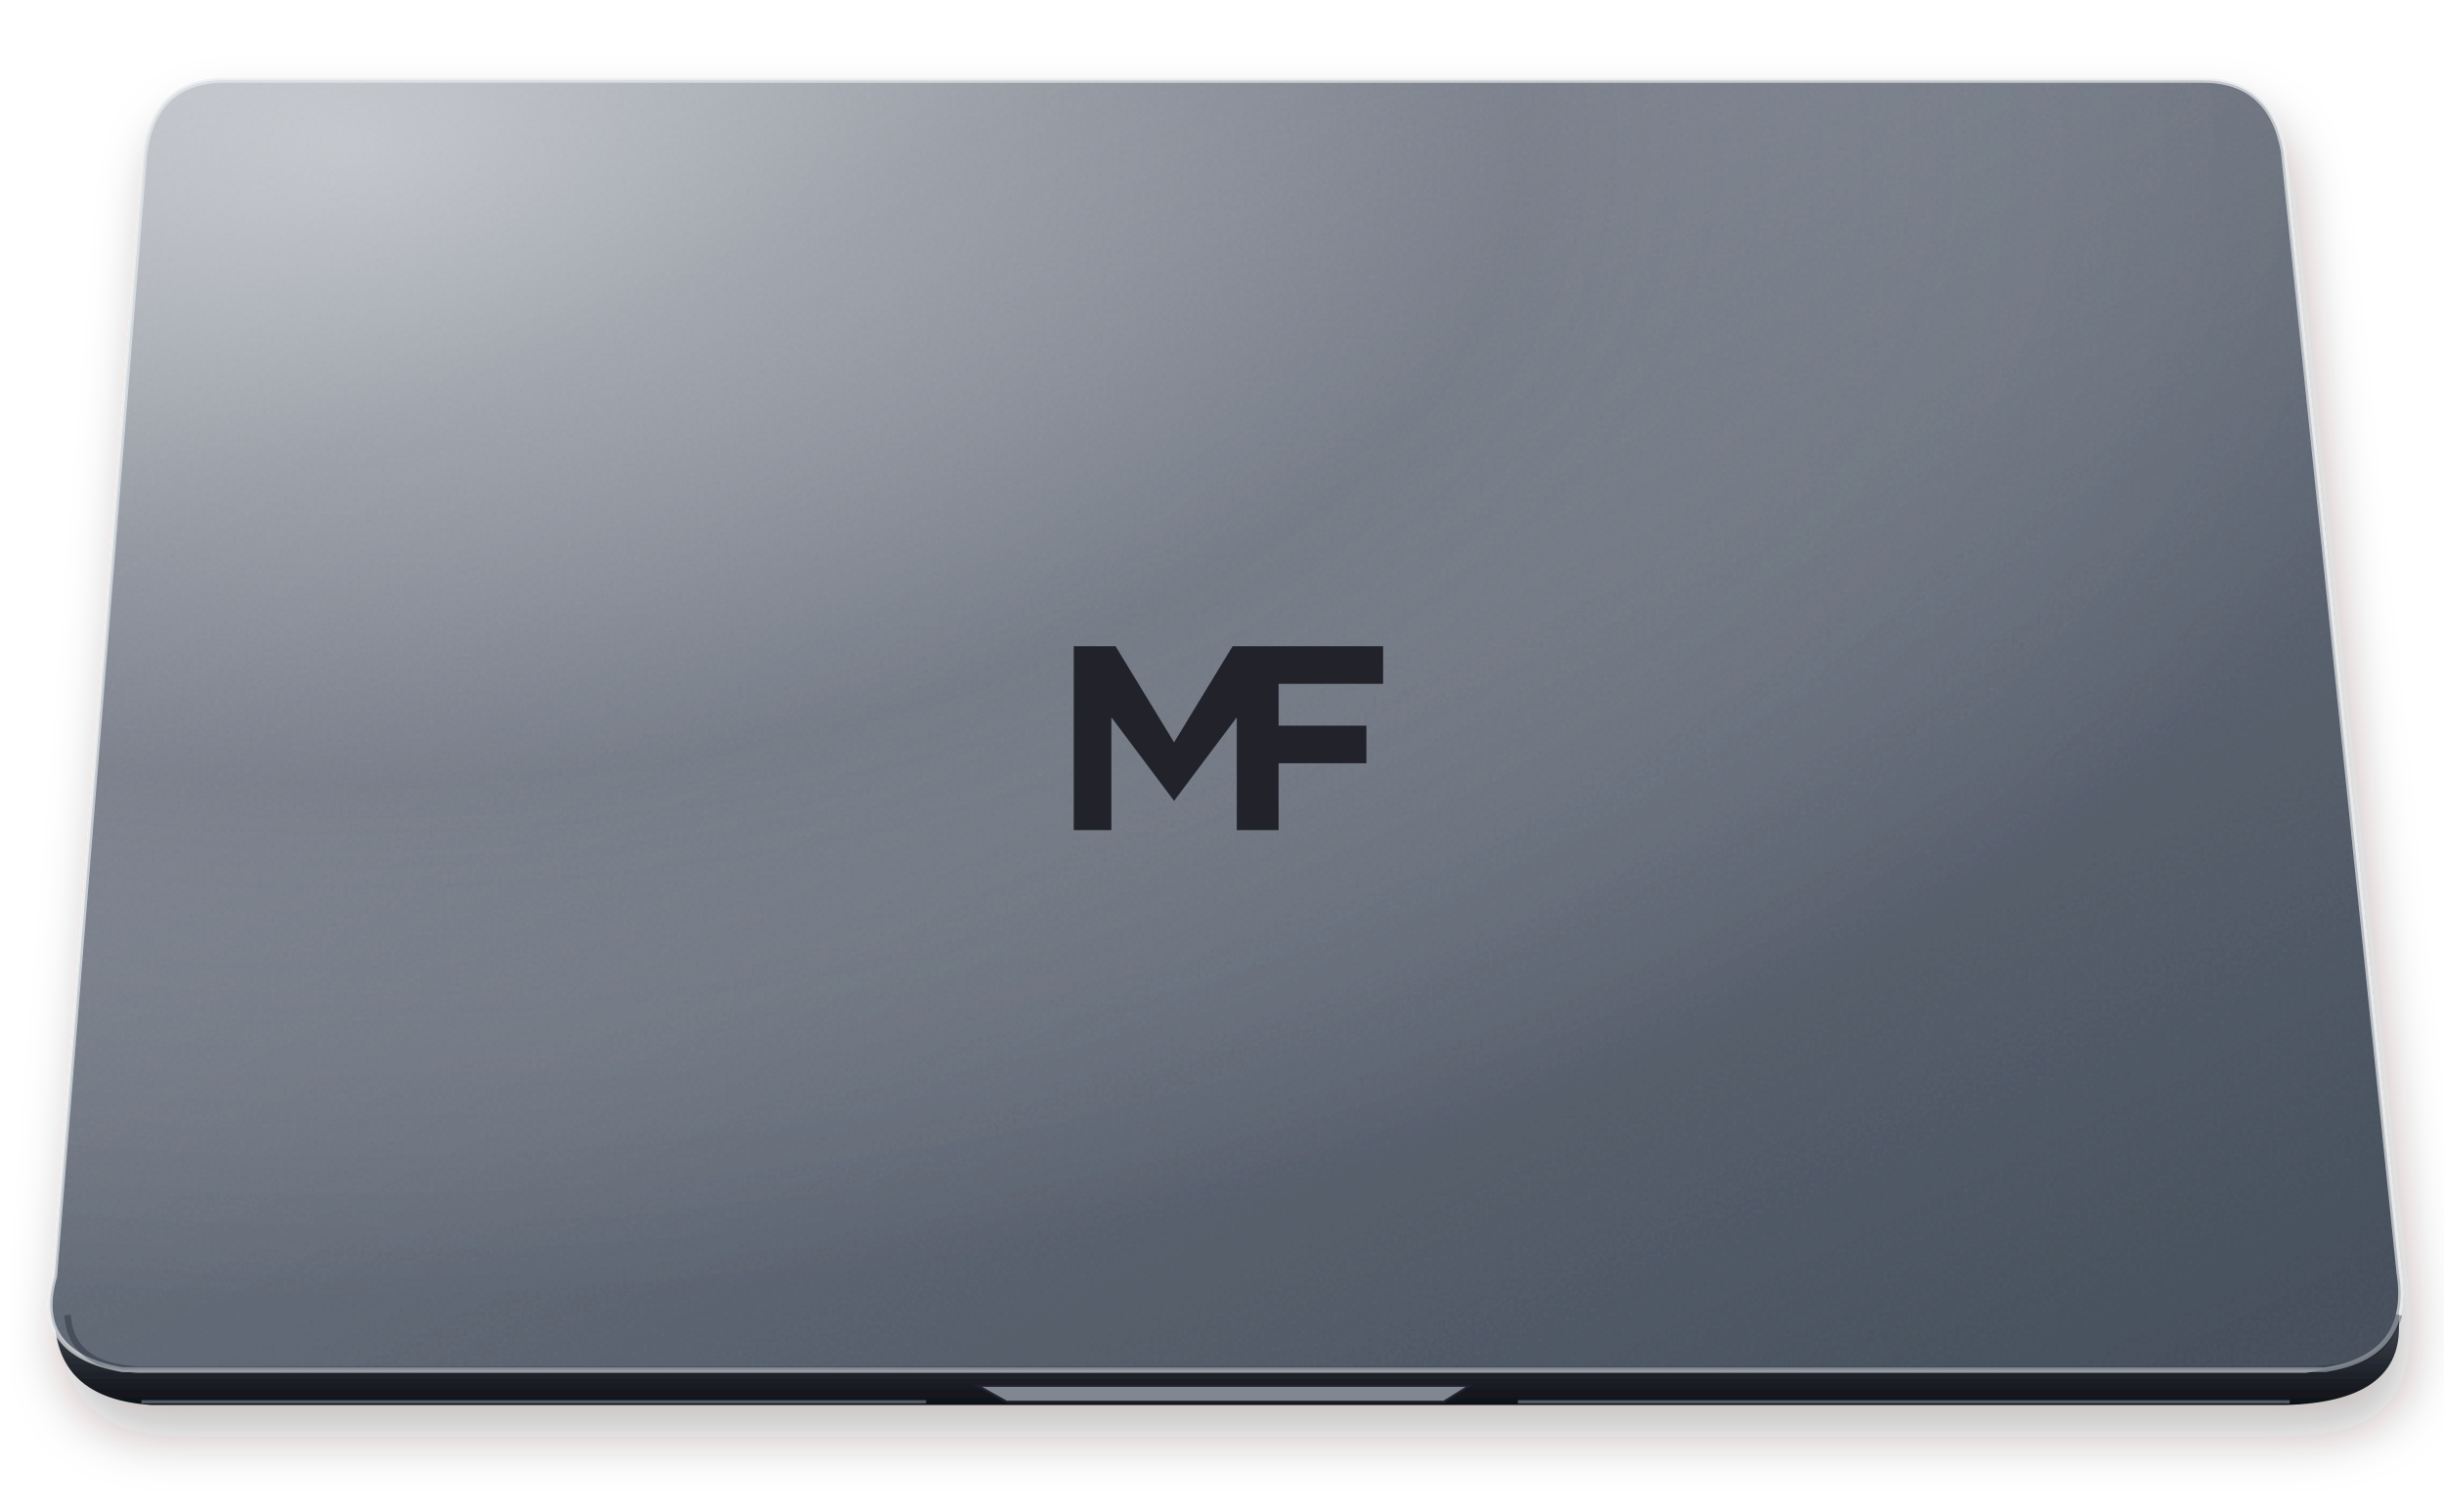
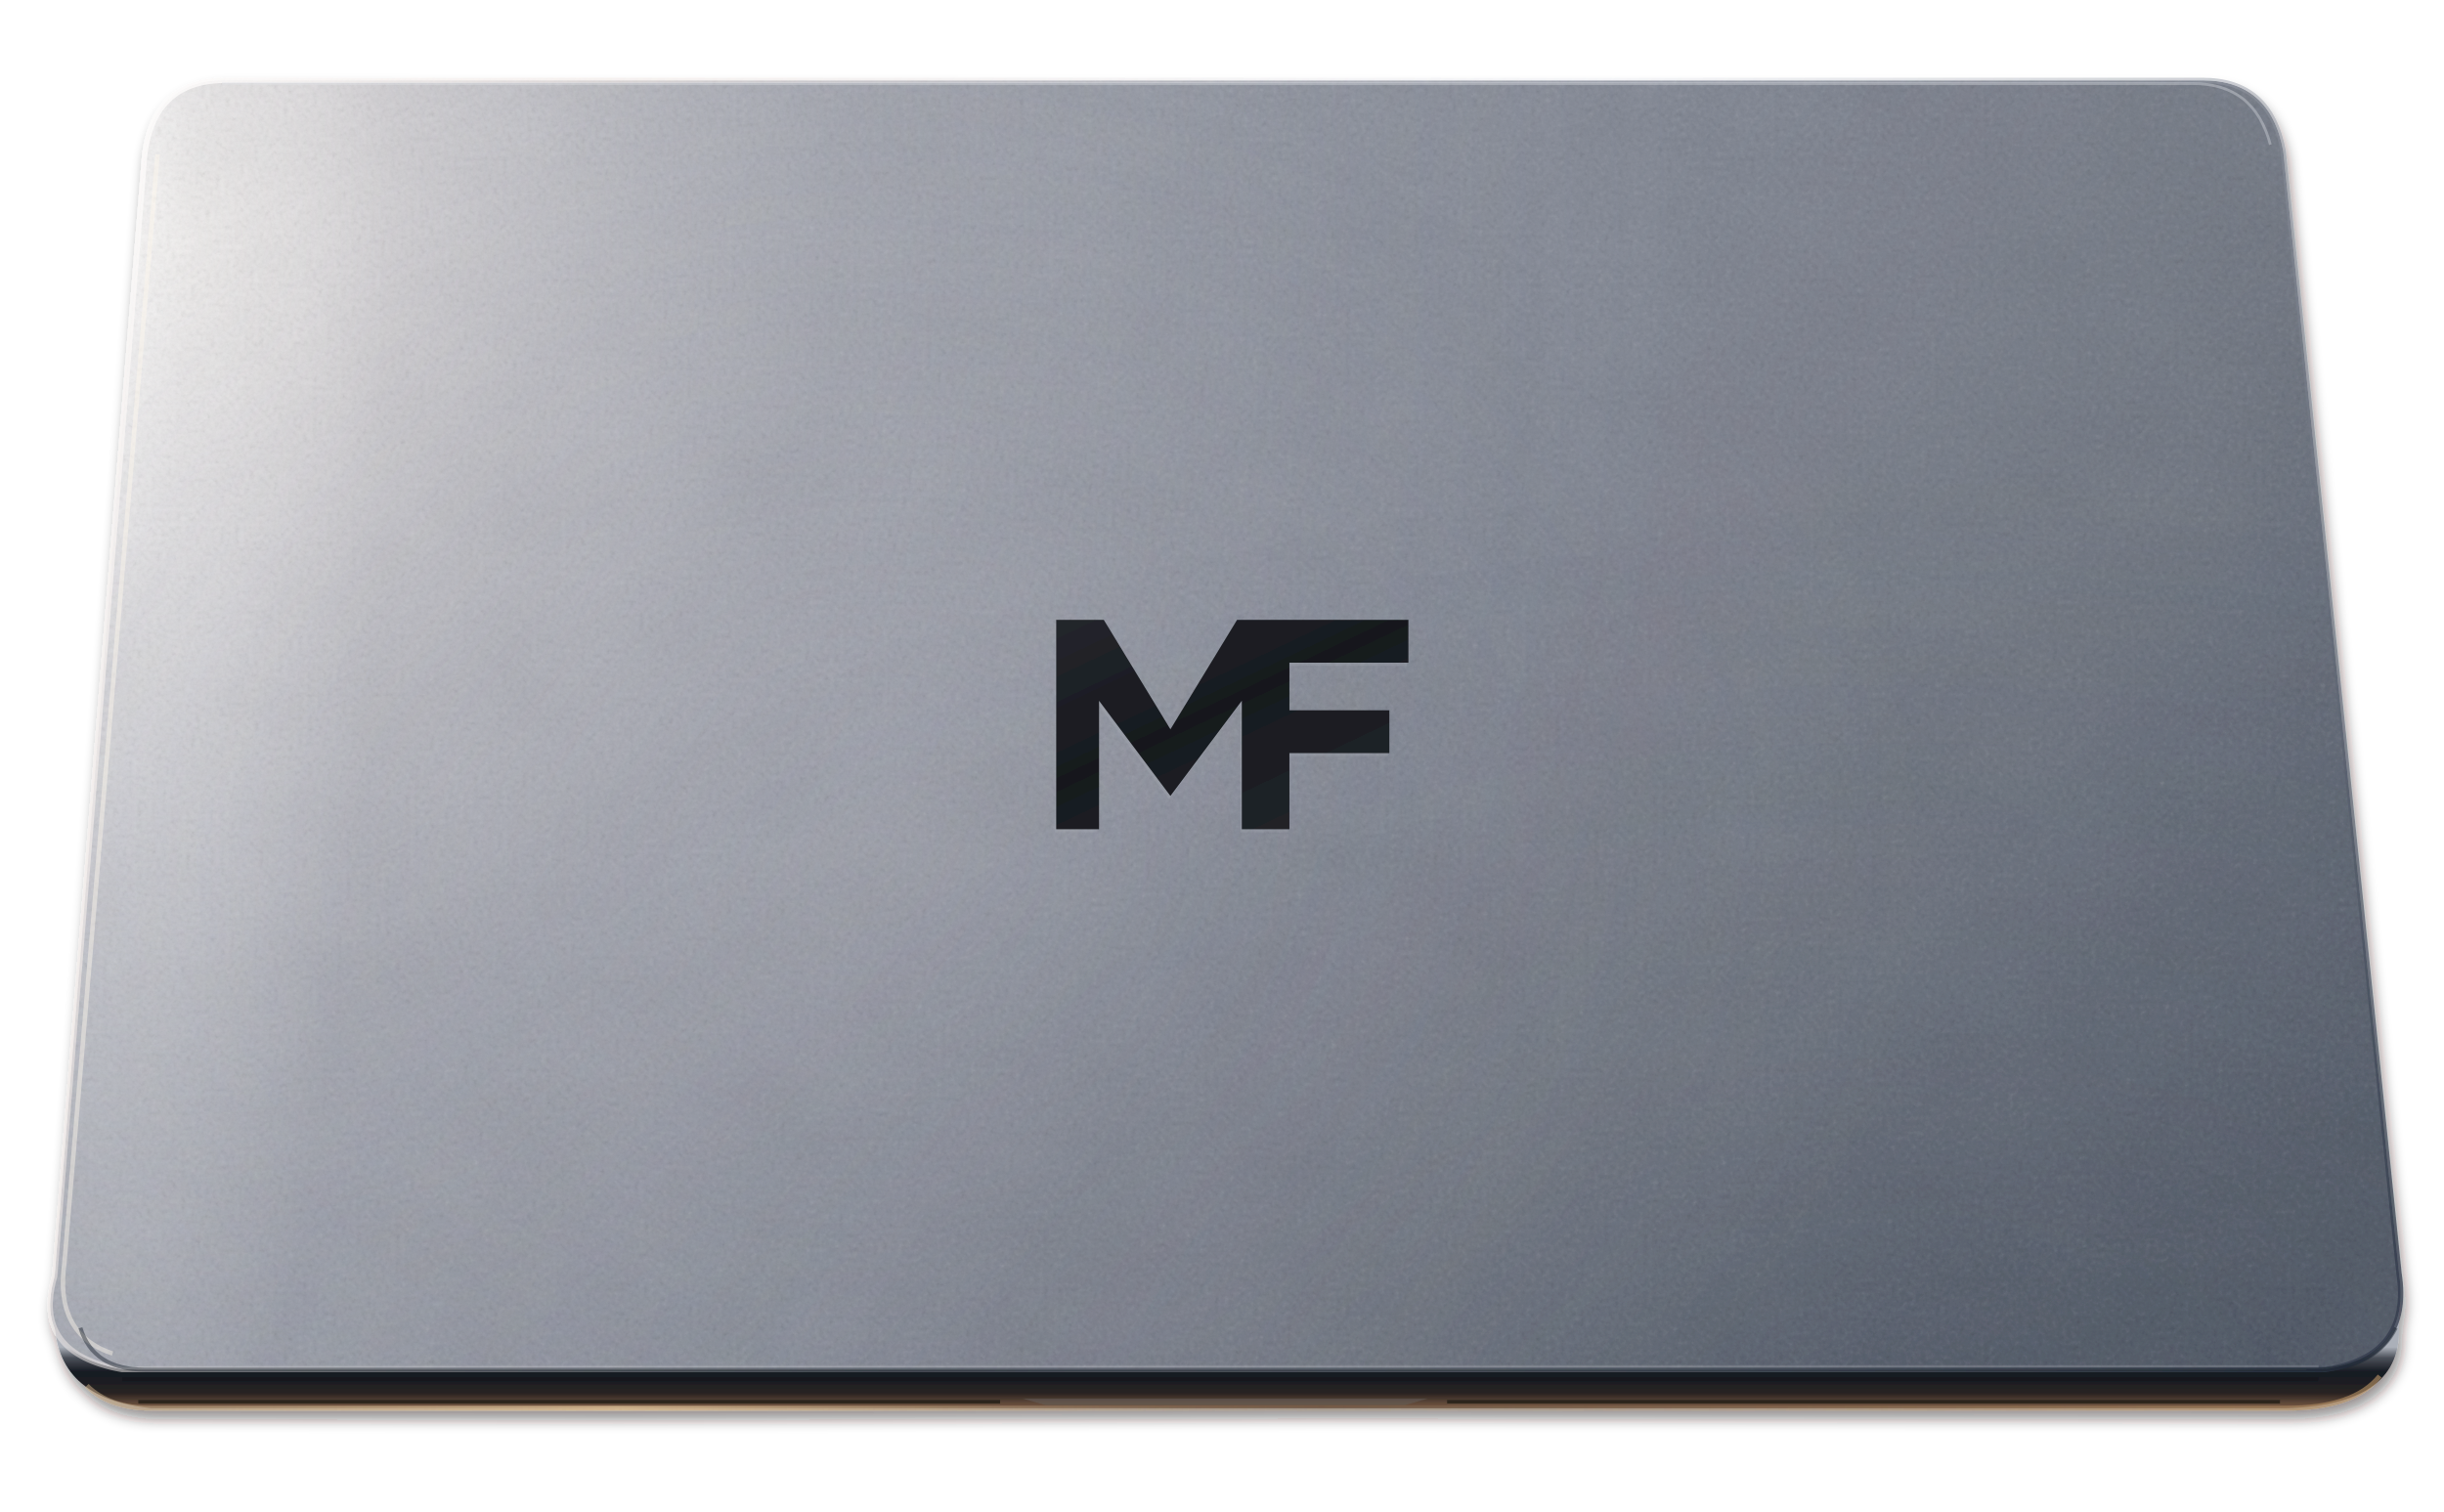
<svg xmlns="http://www.w3.org/2000/svg" width="760" height="470" viewBox="0 0 760 470" role="img" aria-labelledby="portatil-title portatil-description">
  <defs>
-     <linearGradient id="laptop-metal" x1="0" y1="0" x2="0.9" y2="1" gradientUnits="objectBoundingBox">
-       <stop stop-color="#a6abb3" />
-       <stop offset="0.22" stop-color="#818792" />
-       <stop offset="0.54" stop-color="#717884" />
-       <stop offset="1" stop-color="#505865" />
+     <path id="laptop-lid-outline" d="M70 25H685Q706 25 710 47L746 396Q750 422 723 426H38Q10 421 17 397L45 48Q48 25 70 25Z" />
+     <clipPath id="laptop-lid-clip">
+       <use href="#laptop-lid-outline" />
+     </clipPath>
+     <linearGradient id="laptop-metal" x1="42" y1="23" x2="692" y2="443" gradientUnits="userSpaceOnUse">
+       <stop stop-color="#b5b7be" />
+       <stop offset="0.2" stop-color="#979ba5" />
+       <stop offset="0.51" stop-color="#858a96" />
+       <stop offset="0.78" stop-color="#717783" />
+       <stop offset="1" stop-color="#59616e" />
    </linearGradient>
-     <radialGradient id="laptop-light" cx="0.13" cy="0.05" r="0.9">
-       <stop stop-color="#fff" stop-opacity="0.44" />
-       <stop offset="0.55" stop-color="#fff" stop-opacity="0" />
-       <stop offset="1" stop-color="#172232" stop-opacity="0.15" />
+     <radialGradient id="laptop-window-light" cx="54" cy="80" r="485" gradientUnits="userSpaceOnUse" gradientTransform="translate(0 -25) scale(1 1.25)">
+       <stop stop-color="#fffaf5" stop-opacity="0.72" />
+       <stop offset="0.14" stop-color="#fbf5f3" stop-opacity="0.52" />
+       <stop offset="0.42" stop-color="#e8e5e9" stop-opacity="0.2" />
+       <stop offset="0.76" stop-color="#dee1e9" stop-opacity="0.035" />
+       <stop offset="1" stop-color="#dee1e9" stop-opacity="0" />
    </radialGradient>
-     <linearGradient id="laptop-edge" x1="0" y1="0" x2="0" y2="1">
-       <stop stop-color="#b5bbc3" />
-       <stop offset="0.25" stop-color="#4b5059" />
-       <stop offset="0.7" stop-color="#242830" />
-       <stop offset="1" stop-color="#0d1016" />
+     <radialGradient id="laptop-left-glint" cx="29" cy="61" r="200" gradientUnits="userSpaceOnUse" gradientTransform="translate(17 -85) scale(0.45 2.3)">
+       <stop stop-color="#ffffff" stop-opacity="0.85" />
+       <stop offset="0.33" stop-color="#ffffff" stop-opacity="0.34" />
+       <stop offset="1" stop-color="#ffffff" stop-opacity="0" />
+     </radialGradient>
+     <radialGradient id="laptop-soft-reflection" cx="271" cy="276" r="330" gradientUnits="userSpaceOnUse" gradientTransform="translate(0 45) scale(1 0.8)">
+       <stop stop-color="#d0ccd5" stop-opacity="0.16" />
+       <stop offset="0.48" stop-color="#bbb7c2" stop-opacity="0.07" />
+       <stop offset="1" stop-color="#bbb7c2" stop-opacity="0" />
+     </radialGradient>
+     <radialGradient id="laptop-lower-shade" cx="0.78" cy="1.04" r="0.74">
+       <stop stop-color="#111b2b" stop-opacity="0.2" />
+       <stop offset="0.38" stop-color="#1f2836" stop-opacity="0.08" />
+       <stop offset="1" stop-color="#1f2836" stop-opacity="0" />
+     </radialGradient>
+     <linearGradient id="laptop-rim" x1="17" y1="36" x2="730" y2="420" gradientUnits="userSpaceOnUse">
+       <stop stop-color="#ffffff" stop-opacity="0.95" />
+       <stop offset="0.18" stop-color="#f1e9e6" stop-opacity="0.58" />
+       <stop offset="0.52" stop-color="#e2e4eb" stop-opacity="0.28" />
+       <stop offset="1" stop-color="#303949" stop-opacity="0.72" />
+     </linearGradient>
+     <linearGradient id="laptop-edge" x1="0" y1="419" x2="0" y2="440" gradientUnits="userSpaceOnUse">
+       <stop stop-color="#abb0b9" />
+       <stop offset="0.16" stop-color="#4b5059" />
+       <stop offset="0.37" stop-color="#151a21" />
+       <stop offset="0.68" stop-color="#282320" />
+       <stop offset="0.87" stop-color="#6f5340" />
+       <stop offset="1" stop-color="#241c16" />
+     </linearGradient>
+     <linearGradient id="laptop-bottom-glint" x1="17" y1="435" x2="746" y2="435" gradientUnits="userSpaceOnUse">
+       <stop stop-color="#b49b7c" stop-opacity="0.58" />
+       <stop offset="0.24" stop-color="#d2b58e" stop-opacity="0.9" />
+       <stop offset="0.54" stop-color="#937961" stop-opacity="0.3" />
+       <stop offset="1" stop-color="#b18c63" stop-opacity="0.67" />
+     </linearGradient>
+     <linearGradient id="laptop-logo-metal" x1="0" y1="0" x2="0.8" y2="1">
+       <stop stop-color="#24262c" />
+       <stop offset="0.48" stop-color="#17191e" />
+       <stop offset="1" stop-color="#22252a" />
    </linearGradient>
    <filter id="laptop-grain" x="0" y="0" width="100%" height="100%" color-interpolation-filters="sRGB">
-       <feTurbulence type="fractalNoise" baseFrequency="0.75" numOctaves="3" seed="7" stitchTiles="stitch" />
+       <feTurbulence type="fractalNoise" baseFrequency="0.66" numOctaves="3" seed="17" stitchTiles="stitch" />
      <feColorMatrix type="saturate" values="0" />
      <feComponentTransfer>
-         <feFuncA type="linear" slope="0.07" />
+         <feFuncA type="linear" slope="0.16" />
      </feComponentTransfer>
      <feComposite in2="SourceGraphic" operator="in" />
      <feBlend in="SourceGraphic" mode="soft-light" />
    </filter>
-     <filter id="laptop-shadow" x="-25%" y="-25%" width="160%" height="170%" color-interpolation-filters="sRGB">
-       <feDropShadow dx="3" dy="10" stdDeviation="8" flood-color="#30281d" flood-opacity="0.28" />
+     <filter id="laptop-surface-cloud" x="0" y="0" width="100%" height="100%" color-interpolation-filters="sRGB">
+       <feTurbulence type="fractalNoise" baseFrequency="0.023 0.035" numOctaves="3" seed="5" stitchTiles="stitch" />
+       <feColorMatrix type="saturate" values="0" />
+       <feComponentTransfer>
+         <feFuncA type="linear" slope="0.055" />
+       </feComponentTransfer>
+       <feComposite in2="SourceGraphic" operator="in" />
+       <feBlend in="SourceGraphic" mode="soft-light" />
+     </filter>
+     <filter id="laptop-shadow" x="-12%" y="-20%" width="125%" height="150%" color-interpolation-filters="sRGB">
+       <feDropShadow dx="6" dy="15" stdDeviation="9" flood-color="#35281b" flood-opacity="0.28" />
+       <feDropShadow dx="1" dy="3" stdDeviation="2" flood-color="#211a14" flood-opacity="0.47" />
    </filter>
  </defs>
  <g filter="url(#laptop-shadow)">
-     <path d="M17 396v13q0 26 30 28h664q35-1 35-24v-16q-1 26-29 30H43q-25-1-26-31Z" fill="url(#laptop-edge)" />
-     <path d="M304 431h153l-8 5H313Z" fill="#808791" stroke="#20242d" stroke-width="0.7" />
-     <path d="M44 436h244m184 0h240" stroke="#555d68" stroke-width="1" />
+     <path d="M17 396v14q0 25 30 28h664q35-1 35-24v-18q-1 26-29 30H43q-25-1-26-30Z" fill="url(#laptop-edge)" />
+     <path d="M27 431q7 7 20 7h664q21 0 29-10" fill="none" stroke="url(#laptop-bottom-glint)" stroke-width="1.5" />
+     <path d="M38 429h683" stroke="#111820" stroke-opacity="0.9" stroke-width="1.4" />
+     <path d="M43 436h268m139 0h259" stroke="#181713" stroke-opacity="0.68" stroke-width="1.1" />
+     <path d="M318 435h126l-7 2H325Z" fill="#645e58" fill-opacity="0.58" />
    <g id="lid-metal">
-       <path d="M70 25H685Q706 25 710 47L746 396Q750 422 723 426H38Q10 421 17 397L45 48Q48 25 70 25Z" fill="url(#laptop-metal)" filter="url(#laptop-grain)" />
-       <path d="M70 25H685Q706 25 710 47L746 396Q750 422 723 426H38Q10 421 17 397L45 48Q48 25 70 25Z" fill="url(#laptop-light)" />
-       <path d="M70 25H685Q706 25 710 47L746 396Q750 422 723 426H38Q10 421 17 397L45 48Q48 25 70 25Z" fill="none" stroke="#e6e8ec" stroke-opacity="0.7" stroke-width="1.5" />
-       <path d="M21 409Q22 425 43 426H720Q742 425 746 409" fill="none" stroke="#161d28" stroke-opacity="0.35" stroke-width="2" />
+       <g clip-path="url(#laptop-lid-clip)">
+         <g filter="url(#laptop-grain)">
+           <g filter="url(#laptop-surface-cloud)">
+             <use href="#laptop-lid-outline" fill="url(#laptop-metal)" />
+             <use href="#laptop-lid-outline" fill="url(#laptop-window-light)" />
+             <use href="#laptop-lid-outline" fill="url(#laptop-left-glint)" />
+             <use href="#laptop-lid-outline" fill="url(#laptop-soft-reflection)" />
+             <use href="#laptop-lid-outline" fill="url(#laptop-lower-shade)" />
+           </g>
+         </g>
+       </g>
+       <use href="#laptop-lid-outline" fill="none" stroke="url(#laptop-rim)" stroke-width="1.65" />
+       <path d="M69 26h613q19 0 24 19" fill="none" stroke="#e2e3e9" stroke-opacity="0.36" stroke-width="0.85" />
+       <path d="M49 48 20 393q-3 22 15 28" fill="none" stroke="#fff8ed" stroke-opacity="0.44" stroke-width="1.4" />
+       <path d="M25 413q4 13 20 13h677q17-1 23-13" fill="none" stroke="#18202b" stroke-opacity="0.45" stroke-width="1.25" />
+       <path d="M47 425h674" stroke="#c1c2c6" stroke-opacity="0.22" stroke-width="0.75" />
    </g>
-     <g id="lid-monogram">
-       <g transform="translate(330 188) scale(1.3)" fill="#20232a">
-         <path d="M3 54V10h10l14 23 14-23h36v9H52v10h21v9H52v16H42V27L27 47 12 27v27Z" />
-       </g>
+     <g id="lid-monogram" transform="translate(324 178) scale(1.48)">
+       <path d="M3 54V10h10l14 23 14-23h36v9H52v10h21v9H52v16H42V27L27 47 12 27v27Z" transform="translate(-0.3 0.65)" fill="#bcc0c7" fill-opacity="0.18" />
+       <path d="M3 54V10h10l14 23 14-23h36v9H52v10h21v9H52v16H42V27L27 47 12 27v27Z" fill="url(#laptop-logo-metal)" />
    </g>
  </g>
</svg>
